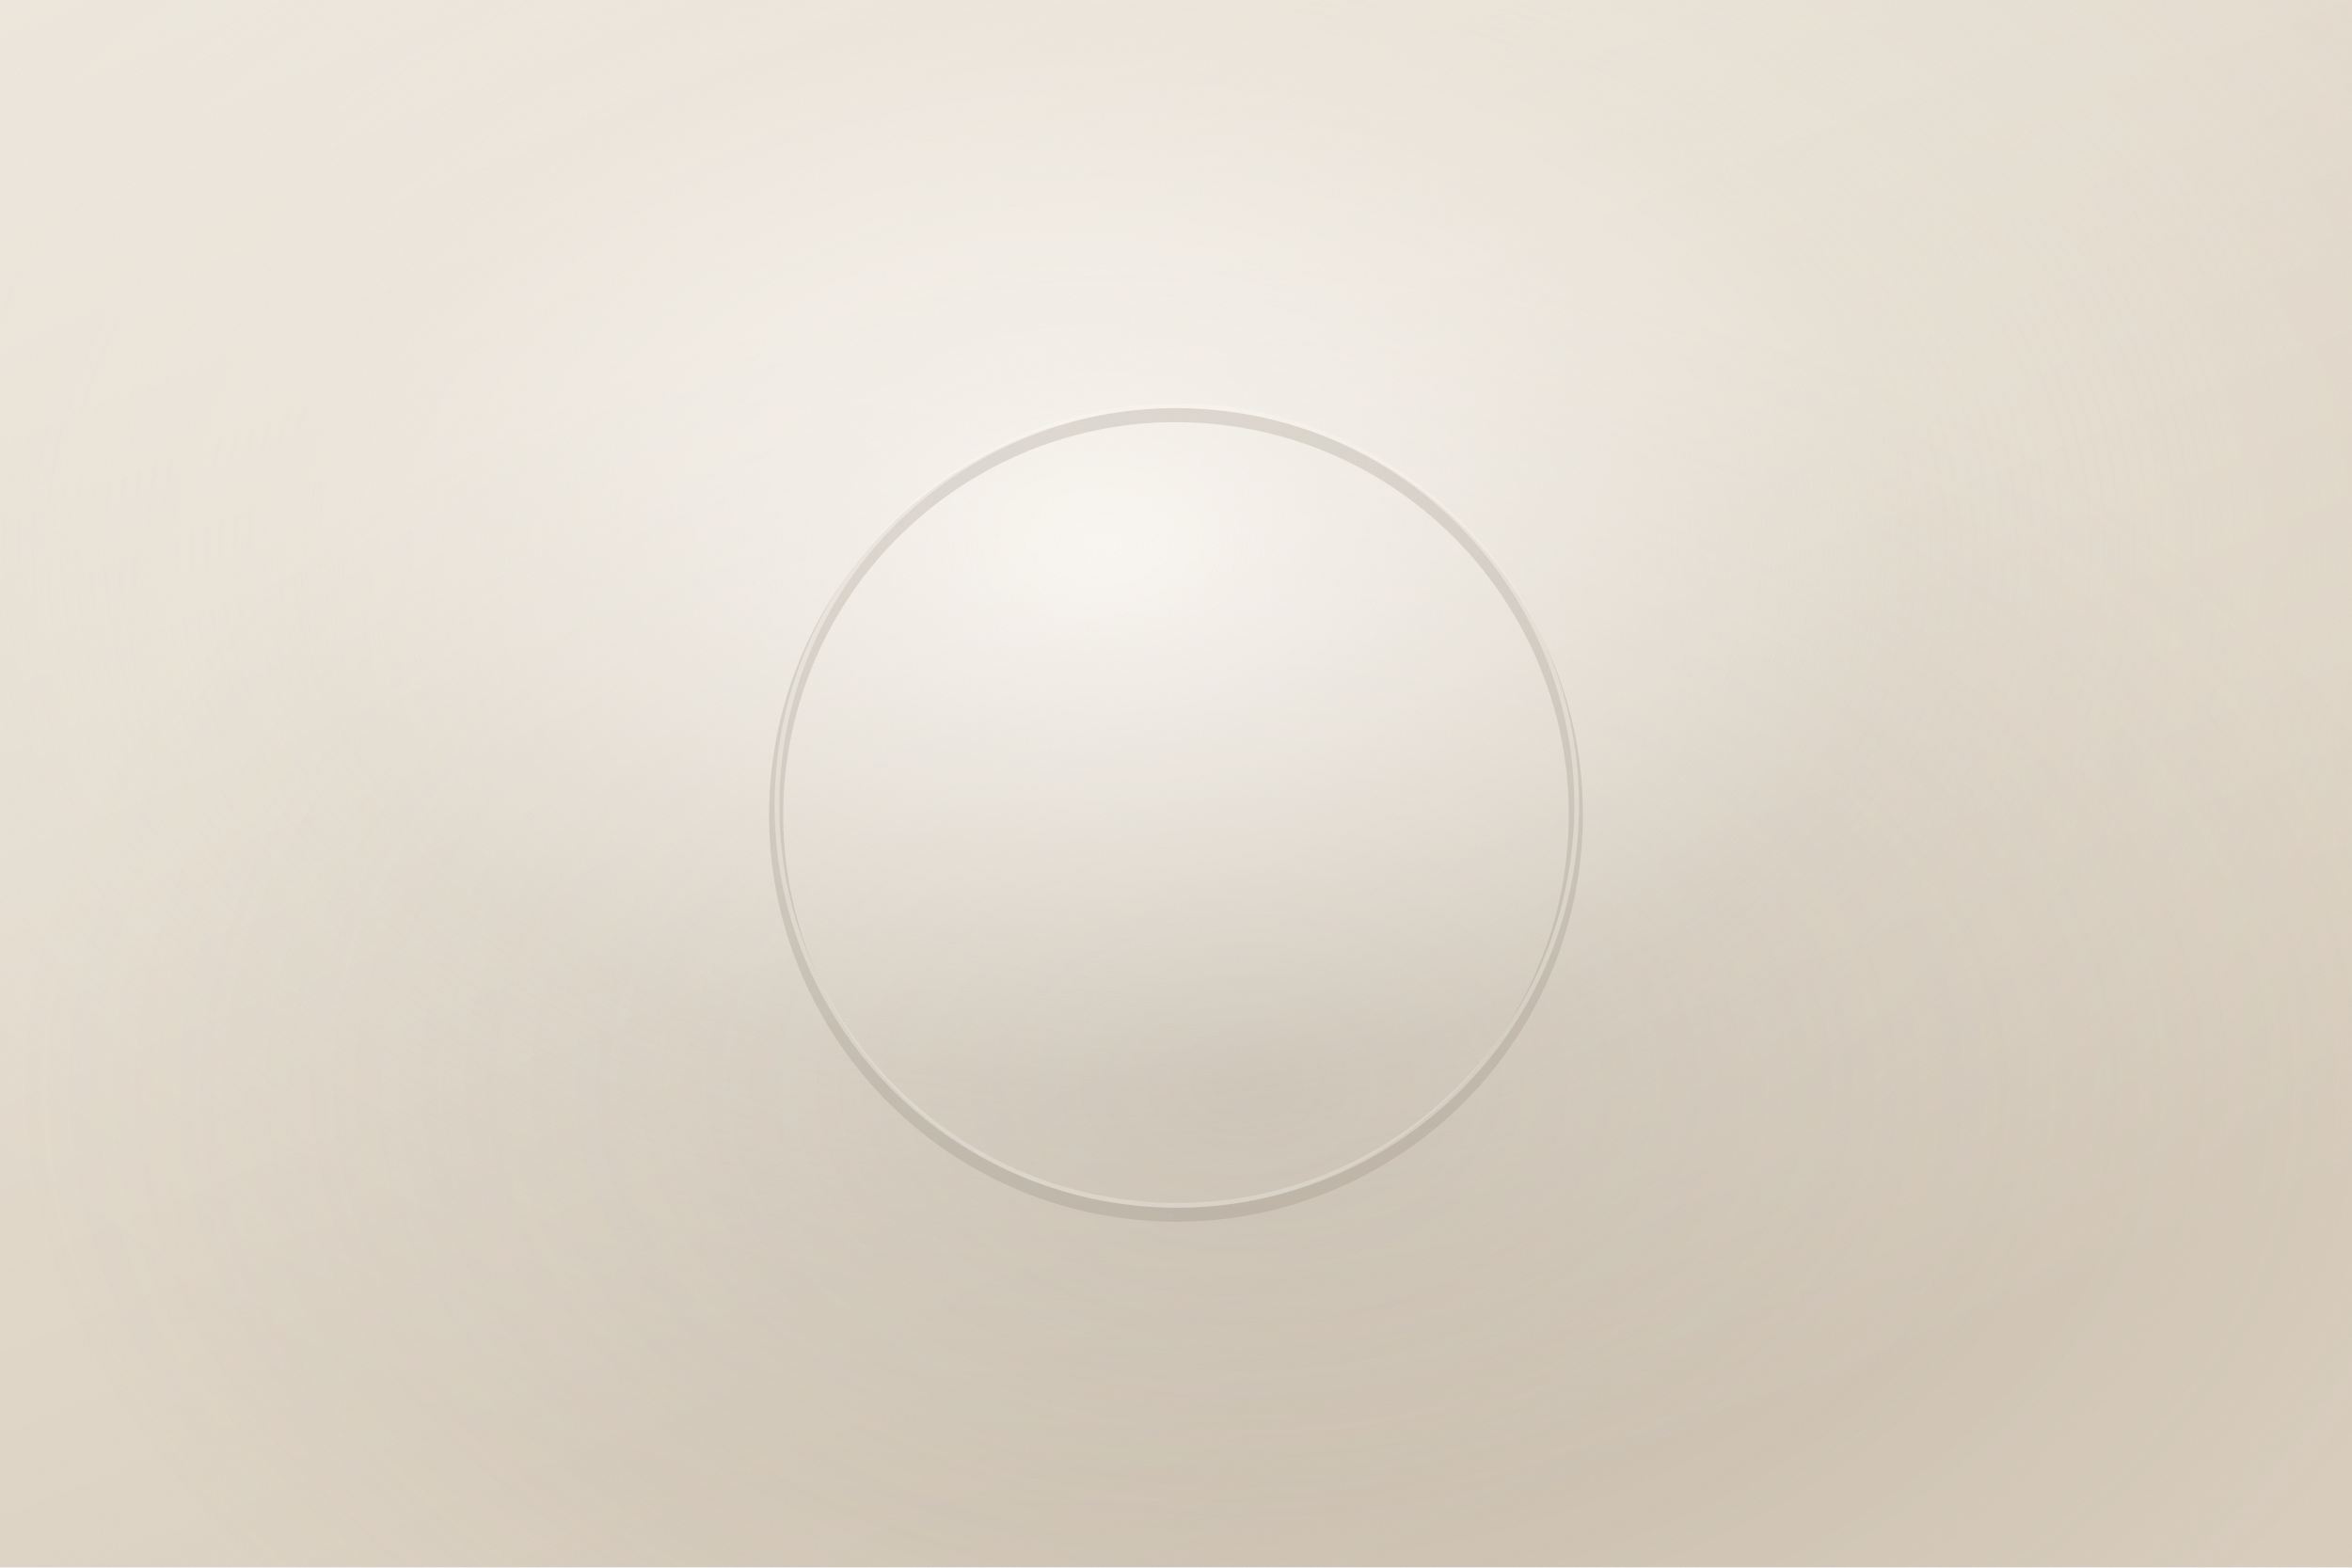
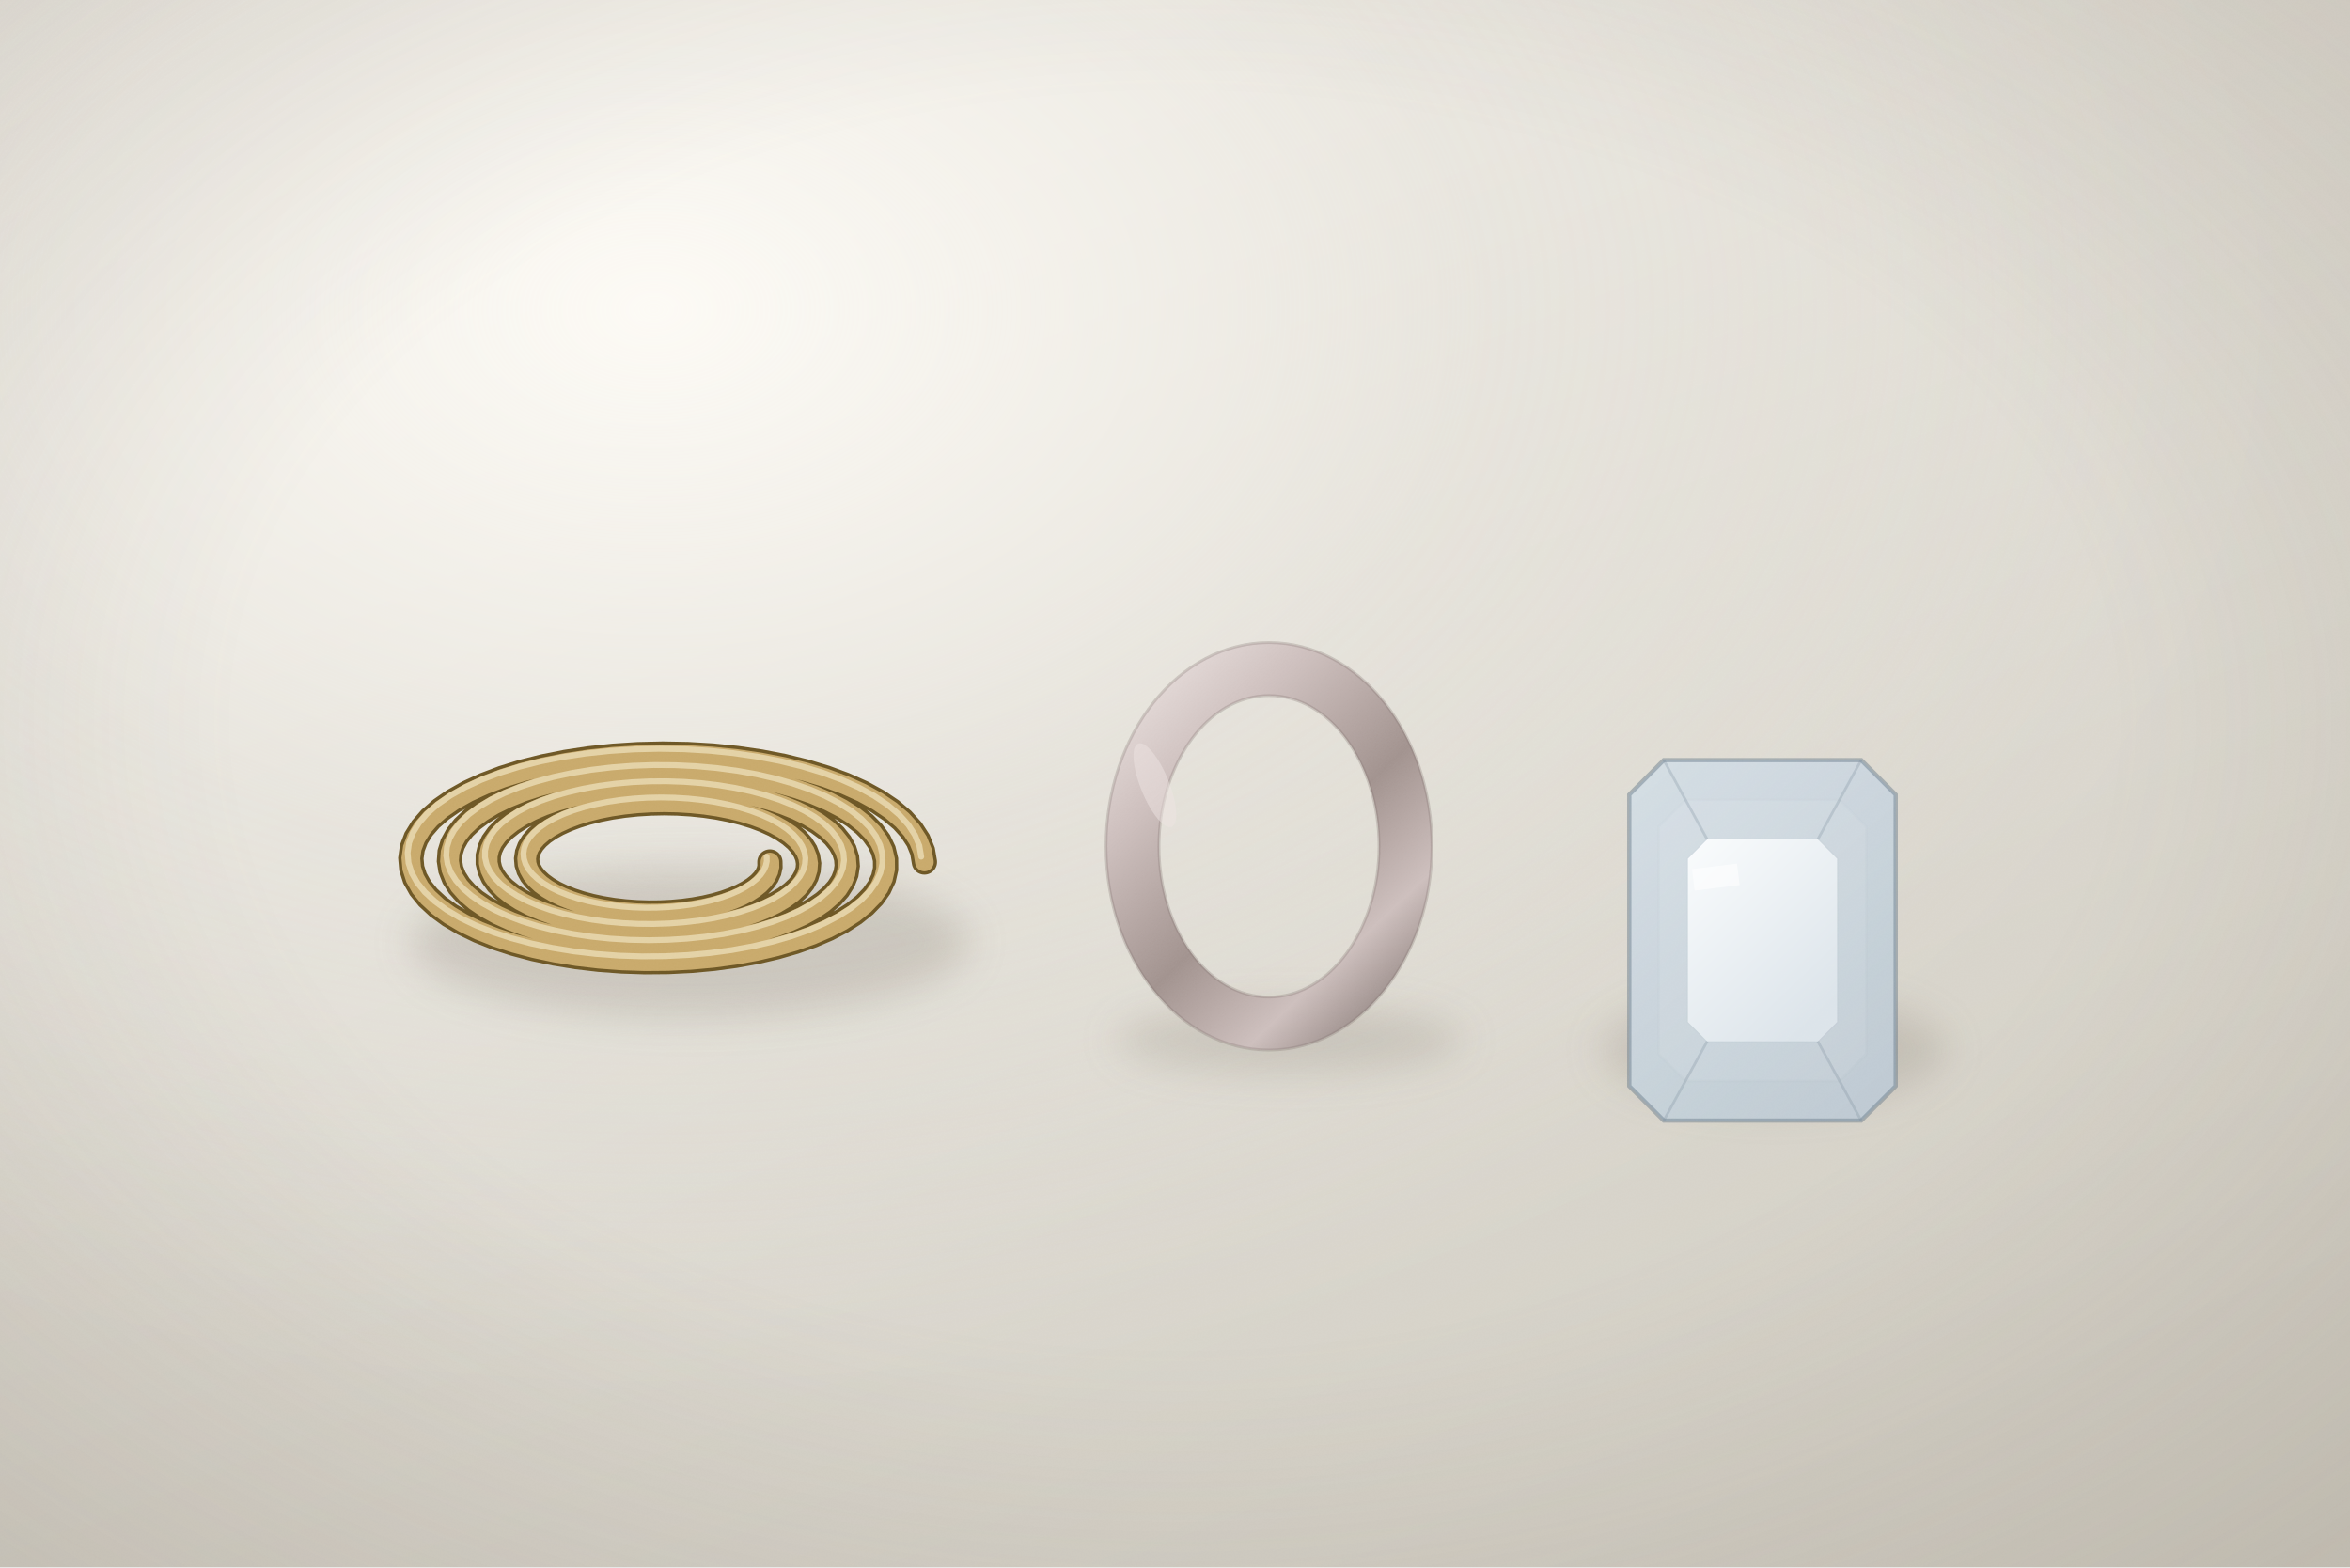
- <svg xmlns="http://www.w3.org/2000/svg" width="1400" height="933" viewBox="0 0 1400 933" role="img">
+ <svg xmlns="http://www.w3.org/2000/svg" width="1600" height="1067" viewBox="0 0 1600 1067" role="img">
  <defs>
-     <linearGradient id="g" x1="0" y1="0" x2="0.6" y2="1">
-       <stop offset="0" stop-color="#EDE7DC" />
-       <stop offset="1" stop-color="#D8CDBD" />
+     <linearGradient id="ground" x1="0.1" y1="0" x2="0.7" y2="1">
+       <stop offset="0" stop-color="#EAE7E0" />
+       <stop offset="1" stop-color="#D3CFC5" />
    </linearGradient>
-     <radialGradient id="l" cx="47%" cy="35%" r="62%">
-       <stop offset="0" stop-color="#FFFDF9" stop-opacity="0.85" />
-       <stop offset="0.55" stop-color="#FFFDF9" stop-opacity="0.18" />
-       <stop offset="1" stop-color="#FFFDF9" stop-opacity="0" />
+     <radialGradient id="window" cx="28%" cy="20%" r="70%">
+       <stop offset="0" stop-color="#FFFDF8" stop-opacity="0.9" />
+       <stop offset="0.5" stop-color="#FFFDF8" stop-opacity="0.22" />
+       <stop offset="1" stop-color="#FFFDF8" stop-opacity="0" />
    </radialGradient>
-     <radialGradient id="s" cx="53%" cy="69%" r="52%">
-       <stop offset="0" stop-color="#6E6355" stop-opacity="0.22" />
-       <stop offset="1" stop-color="#6E6355" stop-opacity="0" />
+     <radialGradient id="vignette" cx="50%" cy="46%" r="72%">
+       <stop offset="0.55" stop-color="#6E6353" stop-opacity="0" />
+       <stop offset="1" stop-color="#6E6353" stop-opacity="0.2" />
    </radialGradient>
-     <filter id="n">
-       <feTurbulence type="fractalNoise" baseFrequency="0.85" numOctaves="2" stitchTiles="stitch" />
+     <linearGradient id="m-gold" x1="0.12" y1="0" x2="0.88" y2="1">
+       <stop offset="0" stop-color="#F0E3C0" />
+       <stop offset="0.26" stop-color="#C9AA6C" />
+       <stop offset="0.55" stop-color="#96793E" />
+       <stop offset="0.78" stop-color="#C9AA6C" />
+       <stop offset="1" stop-color="#6E5827" />
+     </linearGradient>
+     <linearGradient id="m-rose" x1="0.12" y1="0" x2="0.88" y2="1">
+       <stop offset="0" stop-color="#F0D5C6" />
+       <stop offset="0.26" stop-color="#C99C89" />
+       <stop offset="0.55" stop-color="#966B58" />
+       <stop offset="0.78" stop-color="#C99C89" />
+       <stop offset="1" stop-color="#6E4C3C" />
+     </linearGradient>
+     <linearGradient id="m-platinum" x1="0.12" y1="0" x2="0.88" y2="1">
+       <stop offset="0" stop-color="#F6F7F9" />
+       <stop offset="0.26" stop-color="#C6C9CD" />
+       <stop offset="0.55" stop-color="#93969B" />
+       <stop offset="0.78" stop-color="#C6C9CD" />
+       <stop offset="1" stop-color="#6F7276" />
+     </linearGradient>
+     <linearGradient id="m-white" x1="0.12" y1="0" x2="0.88" y2="1">
+       <stop offset="0" stop-color="#F7F8FA" />
+       <stop offset="0.26" stop-color="#CBCDD1" />
+       <stop offset="0.55" stop-color="#989BA0" />
+       <stop offset="0.78" stop-color="#CBCDD1" />
+       <stop offset="1" stop-color="#74777C" />
+     </linearGradient>
+     <linearGradient id="m-graphite" x1="0.12" y1="0" x2="0.88" y2="1">
+       <stop offset="0" stop-color="#C6C4BF" />
+       <stop offset="0.26" stop-color="#8E8B85" />
+       <stop offset="0.55" stop-color="#63615C" />
+       <stop offset="0.78" stop-color="#8E8B85" />
+       <stop offset="1" stop-color="#454340" />
+     </linearGradient>
+     <linearGradient id="m-wax" x1="0.12" y1="0" x2="0.88" y2="1">
+       <stop offset="0" stop-color="#EDE4E2" />
+       <stop offset="0.26" stop-color="#CDBFBD" />
+       <stop offset="0.55" stop-color="#A2938F" />
+       <stop offset="0.78" stop-color="#CDBFBD" />
+       <stop offset="1" stop-color="#7E716D" />
+     </linearGradient>
+     <linearGradient id="stone-cool" x1="0.15" y1="0" x2="0.8" y2="1">
+       <stop offset="0" stop-color="#DCE4EA" />
+       <stop offset="1" stop-color="#C6D0D8" />
+     </linearGradient>
+     <linearGradient id="table-cool" x1="0" y1="0" x2="0.7" y2="1">
+       <stop offset="0" stop-color="#FAFCFD" />
+       <stop offset="1" stop-color="#DCE4EA" />
+     </linearGradient>
+     <linearGradient id="stone-warm" x1="0.15" y1="0" x2="0.8" y2="1">
+       <stop offset="0" stop-color="#E4E1DA" />
+       <stop offset="1" stop-color="#CFCBC1" />
+     </linearGradient>
+     <linearGradient id="table-warm" x1="0" y1="0" x2="0.7" y2="1">
+       <stop offset="0" stop-color="#FDFCF9" />
+       <stop offset="1" stop-color="#E4E1DA" />
+     </linearGradient>
+     <filter id="soft" x="-60%" y="-60%" width="220%" height="220%">
+       <feGaussianBlur stdDeviation="12.804" />
+     </filter>
+     <filter id="softer" x="-60%" y="-60%" width="220%" height="220%">
+       <feGaussianBlur stdDeviation="33.29" />
+     </filter>
+     <filter id="grain">
+       <feTurbulence type="fractalNoise" baseFrequency="0.9" numOctaves="3" stitchTiles="stitch" />
      <feColorMatrix type="saturate" values="0" />
    </filter>
+     <linearGradient id="benchtop" x1="0" y1="0" x2="0.2" y2="1">
+       <stop offset="0" stop-color="#D6C4A6" />
+       <stop offset="0.5" stop-color="#C7B294" />
+       <stop offset="1" stop-color="#B29B7C" />
+     </linearGradient>
  </defs>
-   <rect width="1400" height="933" fill="url(#g)" />
-   <rect width="1400" height="933" fill="url(#s)" />
-   <rect width="1400" height="933" fill="url(#l)" />
-   <g transform="rotate(5 700 485.16)" opacity="0.5">
-     <ellipse cx="700" cy="485.16" rx="238" ry="238" fill="none" stroke="#8B8175" stroke-opacity="0.45" stroke-width="8.4" />
-     <ellipse cx="700" cy="485.16" rx="238" ry="238" fill="none" stroke="#FFFDF9" stroke-opacity="0.5" stroke-width="2.8" transform="translate(0 -5.6)" />
+   <rect width="1600" height="1067" fill="url(#ground)" />
+   <rect width="1600" height="1067" fill="url(#window)" />
+   <ellipse cx="469.767" cy="641.267" rx="190.46" ry="50.789" fill="#6B6153" opacity="0.2" filter="url(#soft)" />
+   <polyline points="524.184,586.85 524.23,589.967 523.551,593.087 522.146,596.181 520.02,599.218 517.188,602.171 513.667,605.008 509.486,607.702 504.677,610.225 499.279,612.552 493.338,614.658 486.906,616.522 480.039,618.122 472.798,619.441 465.248,620.464 457.46,621.177 449.504,621.571 441.456,621.639 433.39,621.377 425.385,620.784 417.516,619.864 409.861,618.62 402.495,617.063 395.49,615.204 388.917,613.058 382.843,610.642 377.33,607.978 372.437,605.088 368.215,601.997 364.712,598.734 361.967,595.328 360.013,591.81 358.877,588.213 358.576,584.569 359.122,580.914 360.516,577.283 362.753,573.709 365.82,570.228 369.693,566.874 374.345,563.679 379.736,560.676 385.823,557.894 392.554,555.363 399.869,553.109 407.705,551.155 415.991,549.523 424.652,548.23 433.61,547.293 442.78,546.724 452.078,546.53 461.416,546.716 470.707,547.285 479.86,548.234 488.787,549.557 497.403,551.245 505.621,553.284 513.361,555.659 520.546,558.349 527.101,561.331 532.96,564.579 538.062,568.065 542.351,571.758 545.78,575.623 548.311,579.626 549.91,583.729 550.557,587.895 550.236,592.084 548.945,596.257 546.686,600.373 543.474,604.393 539.333,608.279 534.294,611.992 528.398,615.496 521.694,618.755 514.241,621.737 506.103,624.411 497.353,626.75 488.068,628.729 478.333,630.326 468.237,631.524 457.873,632.307 447.338,632.665 436.731,632.593 426.151,632.086 415.7,631.147 405.478,629.782 395.583,628 386.111,625.816 377.157,623.246 368.808,620.313 361.148,617.042 354.256,613.461 348.201,609.603 343.048,605.501 338.851,601.194 335.659,596.72 333.506,592.121 332.423,587.439 332.426,582.719 333.524,578.004 335.712,573.341 338.979,568.772 343.3,564.343 348.643,560.097 354.963,556.074 362.206,552.315 370.312,548.857 379.208,545.735 388.816,542.98 399.049,540.623 409.815,538.686 421.014,537.193 432.545,536.159 444.298,535.598 456.166,535.518 468.035,535.924 479.793,536.814 491.328,538.183 502.529,540.022 513.288,542.316 523.499,545.046 533.063,548.19 541.884,551.719 549.875,555.604 556.953,559.81 563.046,564.299 568.09,569.029 572.03,573.959 574.822,579.042 576.432,584.231 576.838,589.478 576.028,594.733 574.002,599.946 570.771,605.069 566.359,610.051 560.8,614.845 554.139,619.404 546.434,623.683 537.75,627.64 528.163,631.237 517.76,634.435 506.634,637.203 494.885,639.512 482.621,641.337 469.955,642.658 457.005,643.459 443.892,643.729 430.739,643.464 417.67,642.661 404.81,641.327 392.281,639.469 380.205,637.102 368.698,634.247 357.873,630.926 347.837,627.169 338.688,623.01 330.519,618.483 323.413,613.632 317.443,608.499 312.673,603.131 309.154,597.579 306.928,591.893 306.022,586.127 306.453,580.334 308.224,574.57 311.327,568.889 315.739,563.346 321.426,557.993 328.342,552.883 336.428,548.065 345.613,543.586 355.818,539.491 366.951,535.821 378.912,532.612 391.592,529.899 404.876,527.708 418.641,526.064 432.759,524.986 447.099,524.486 461.527,524.573 475.905,525.249 490.098,526.511 503.97,528.349 517.389,530.751 530.225,533.695 542.353,537.158 553.655,541.108 564.02,545.512 573.343,550.331 581.533,555.52 588.504,561.032 594.185,566.818 598.514,572.824 601.445,578.994 602.941,585.271 602.982,591.596 601.558,597.909 598.677,604.15 594.357,610.261 588.631,616.182 581.548,621.857 573.167,627.231 563.559,632.25 552.811,636.867 541.018,641.035 528.285,644.713 514.729,647.863 500.474,650.452 485.651,652.454 470.396,653.846 454.854,654.613 439.168,654.744 423.486,654.233 407.958,653.084 392.73,651.304 377.947,648.906 363.753,645.909 350.284,642.341 337.671,638.23 326.038,633.614 315.499,628.533 306.16,623.034 298.114,617.166 291.445,610.983 286.221,604.542 282.5,597.903 280.324,591.126 279.72,584.277 280.703,577.419 283.27,570.616 287.405,563.935 293.076,557.437 300.238,551.187 308.829,545.243 318.775,539.663 329.989,534.503 342.37,529.813 355.807,525.638 370.178,522.023 385.351,519.002 401.188,516.607 417.541,514.865 434.257,513.794 451.182,513.408 468.155,513.714 485.017,514.711 501.608,516.394 517.769,518.75 533.346,521.76 548.188,525.399 562.154,529.634 575.105,534.428 586.916,539.74 597.469,545.521 606.659,551.718 614.393,558.274 620.591,565.131 625.188,572.223 628.132,579.485 629.39,586.85" fill="none" stroke="#6E5827" stroke-width="17.232" stroke-linecap="round" />
+   <polyline points="524.184,586.85 524.23,589.967 523.551,593.087 522.146,596.181 520.02,599.218 517.188,602.171 513.667,605.008 509.486,607.702 504.677,610.225 499.279,612.552 493.338,614.658 486.906,616.522 480.039,618.122 472.798,619.441 465.248,620.464 457.46,621.177 449.504,621.571 441.456,621.639 433.39,621.377 425.385,620.784 417.516,619.864 409.861,618.62 402.495,617.063 395.49,615.204 388.917,613.058 382.843,610.642 377.33,607.978 372.437,605.088 368.215,601.997 364.712,598.734 361.967,595.328 360.013,591.81 358.877,588.213 358.576,584.569 359.122,580.914 360.516,577.283 362.753,573.709 365.82,570.228 369.693,566.874 374.345,563.679 379.736,560.676 385.823,557.894 392.554,555.363 399.869,553.109 407.705,551.155 415.991,549.523 424.652,548.23 433.61,547.293 442.78,546.724 452.078,546.53 461.416,546.716 470.707,547.285 479.86,548.234 488.787,549.557 497.403,551.245 505.621,553.284 513.361,555.659 520.546,558.349 527.101,561.331 532.96,564.579 538.062,568.065 542.351,571.758 545.78,575.623 548.311,579.626 549.91,583.729 550.557,587.895 550.236,592.084 548.945,596.257 546.686,600.373 543.474,604.393 539.333,608.279 534.294,611.992 528.398,615.496 521.694,618.755 514.241,621.737 506.103,624.411 497.353,626.75 488.068,628.729 478.333,630.326 468.237,631.524 457.873,632.307 447.338,632.665 436.731,632.593 426.151,632.086 415.7,631.147 405.478,629.782 395.583,628 386.111,625.816 377.157,623.246 368.808,620.313 361.148,617.042 354.256,613.461 348.201,609.603 343.048,605.501 338.851,601.194 335.659,596.72 333.506,592.121 332.423,587.439 332.426,582.719 333.524,578.004 335.712,573.341 338.979,568.772 343.3,564.343 348.643,560.097 354.963,556.074 362.206,552.315 370.312,548.857 379.208,545.735 388.816,542.98 399.049,540.623 409.815,538.686 421.014,537.193 432.545,536.159 444.298,535.598 456.166,535.518 468.035,535.924 479.793,536.814 491.328,538.183 502.529,540.022 513.288,542.316 523.499,545.046 533.063,548.19 541.884,551.719 549.875,555.604 556.953,559.81 563.046,564.299 568.09,569.029 572.03,573.959 574.822,579.042 576.432,584.231 576.838,589.478 576.028,594.733 574.002,599.946 570.771,605.069 566.359,610.051 560.8,614.845 554.139,619.404 546.434,623.683 537.75,627.64 528.163,631.237 517.76,634.435 506.634,637.203 494.885,639.512 482.621,641.337 469.955,642.658 457.005,643.459 443.892,643.729 430.739,643.464 417.67,642.661 404.81,641.327 392.281,639.469 380.205,637.102 368.698,634.247 357.873,630.926 347.837,627.169 338.688,623.01 330.519,618.483 323.413,613.632 317.443,608.499 312.673,603.131 309.154,597.579 306.928,591.893 306.022,586.127 306.453,580.334 308.224,574.57 311.327,568.889 315.739,563.346 321.426,557.993 328.342,552.883 336.428,548.065 345.613,543.586 355.818,539.491 366.951,535.821 378.912,532.612 391.592,529.899 404.876,527.708 418.641,526.064 432.759,524.986 447.099,524.486 461.527,524.573 475.905,525.249 490.098,526.511 503.97,528.349 517.389,530.751 530.225,533.695 542.353,537.158 553.655,541.108 564.02,545.512 573.343,550.331 581.533,555.52 588.504,561.032 594.185,566.818 598.514,572.824 601.445,578.994 602.941,585.271 602.982,591.596 601.558,597.909 598.677,604.15 594.357,610.261 588.631,616.182 581.548,621.857 573.167,627.231 563.559,632.25 552.811,636.867 541.018,641.035 528.285,644.713 514.729,647.863 500.474,650.452 485.651,652.454 470.396,653.846 454.854,654.613 439.168,654.744 423.486,654.233 407.958,653.084 392.73,651.304 377.947,648.906 363.753,645.909 350.284,642.341 337.671,638.23 326.038,633.614 315.499,628.533 306.16,623.034 298.114,617.166 291.445,610.983 286.221,604.542 282.5,597.903 280.324,591.126 279.72,584.277 280.703,577.419 283.27,570.616 287.405,563.935 293.076,557.437 300.238,551.187 308.829,545.243 318.775,539.663 329.989,534.503 342.37,529.813 355.807,525.638 370.178,522.023 385.351,519.002 401.188,516.607 417.541,514.865 434.257,513.794 451.182,513.408 468.155,513.714 485.017,514.711 501.608,516.394 517.769,518.75 533.346,521.76 548.188,525.399 562.154,529.634 575.105,534.428 586.916,539.74 597.469,545.521 606.659,551.718 614.393,558.274 620.591,565.131 625.188,572.223 628.132,579.485 629.39,586.85" fill="none" stroke="#C9AA6C" stroke-width="12.697" stroke-linecap="round" />
+   <polyline points="522.007,583.222 522.053,586.339 521.374,589.459 519.969,592.553 517.844,595.591 515.011,598.543 511.491,601.38 507.309,604.074 502.5,606.597 497.102,608.924 491.161,611.031 484.729,612.894 477.862,614.494 470.621,615.814 463.072,616.836 455.283,617.549 447.328,617.943 439.279,618.011 431.214,617.749 423.208,617.157 415.34,616.236 407.685,614.992 400.318,613.435 393.313,611.576 386.741,609.43 380.666,607.014 375.154,604.35 370.26,601.46 366.038,598.37 362.535,595.107 359.79,591.7 357.836,588.182 356.7,584.585 356.4,580.942 356.945,577.287 358.339,573.655 360.577,570.081 363.643,566.6 367.517,563.246 372.168,560.051 377.56,557.048 383.647,554.267 390.377,551.736 397.693,549.481 405.528,547.527 413.814,545.895 422.476,544.603 431.433,543.666 440.603,543.096 449.901,542.902 459.24,543.088 468.53,543.657 477.683,544.606 486.61,545.929 495.226,547.617 503.444,549.656 511.185,552.031 518.369,554.721 524.924,557.703 530.784,560.952 535.885,564.438 540.174,568.13 543.604,571.995 546.134,575.998 547.734,580.102 548.38,584.267 548.06,588.456 546.768,592.629 544.509,596.745 541.298,600.766 537.156,604.651 532.117,608.364 526.221,611.868 519.518,615.127 512.065,618.109 503.927,620.783 495.176,623.122 485.891,625.101 476.156,626.698 466.06,627.896 455.697,628.679 445.162,629.038 434.554,628.965 423.975,628.458 413.524,627.519 403.301,626.154 393.406,624.372 383.935,622.188 374.98,619.618 366.631,616.685 358.972,613.414 352.079,609.833 346.024,605.975 340.871,601.873 336.675,597.566 333.482,593.092 331.33,588.493 330.246,583.811 330.25,579.091 331.347,574.376 333.535,569.713 336.802,565.144 341.124,560.716 346.466,556.469 352.786,552.446 360.03,548.687 368.135,545.229 377.031,542.107 386.639,539.353 396.872,536.995 407.638,535.058 418.838,533.565 430.368,532.531 442.122,531.97 453.989,531.891 465.858,532.296 477.616,533.186 489.151,534.555 500.352,536.394 511.111,538.688 521.322,541.418 530.886,544.562 539.708,548.092 547.698,551.977 554.776,556.182 560.869,560.671 565.913,565.401 569.853,570.331 572.645,575.414 574.256,580.603 574.662,585.85 573.851,591.105 571.825,596.318 568.594,601.441 564.182,606.423 558.623,611.217 551.962,615.776 544.257,620.055 535.573,624.013 525.987,627.609 515.583,630.807 504.457,633.575 492.708,635.884 480.444,637.709 467.778,639.03 454.828,639.831 441.715,640.102 428.562,639.836 415.493,639.034 402.633,637.699 390.105,635.841 378.029,633.474 366.522,630.619 355.697,627.298 345.66,623.542 336.511,619.382 328.342,614.856 321.236,610.004 315.266,604.871 310.496,599.503 306.978,593.951 304.751,588.265 303.845,582.499 304.276,576.706 306.048,570.942 309.15,565.261 313.562,559.718 319.25,554.365 326.165,549.255 334.251,544.437 343.436,539.958 353.641,535.863 364.774,532.193 376.735,528.985 389.416,526.271 402.7,524.08 416.464,522.437 430.583,521.358 444.923,520.859 459.35,520.945 473.728,521.621 487.921,522.883 501.794,524.721 515.213,527.123 528.048,530.067 540.177,533.53 551.479,537.48 561.843,541.885 571.167,546.703 579.356,551.892 586.327,557.405 592.008,563.191 596.338,569.196 599.268,575.366 600.765,581.643 600.805,587.968 599.382,594.281 596.5,600.522 592.18,606.633 586.455,612.554 579.371,618.229 570.99,623.603 561.383,628.623 550.635,633.239 538.841,637.407 526.109,641.085 512.553,644.235 498.297,646.824 483.474,648.826 468.22,650.219 452.677,650.985 436.991,651.116 421.31,650.606 405.781,649.456 390.553,647.676 375.771,645.278 361.577,642.282 348.108,638.713 335.495,634.602 323.861,629.986 313.323,624.905 303.983,619.406 295.938,613.538 289.268,607.355 284.045,600.914 280.323,594.275 278.147,587.499 277.543,580.649 278.526,573.791 281.093,566.989 285.228,560.307 290.9,553.81 298.061,547.559 306.652,541.615 316.598,536.036 327.812,530.875 340.193,526.185 353.63,522.011 368.001,518.395 383.175,515.374 399.011,512.98 415.364,511.237 432.081,510.166 449.005,509.78 465.978,510.086 482.84,511.083 499.431,512.766 515.592,515.122 531.169,518.132 546.012,521.771 559.977,526.006 572.928,530.801 584.739,536.112 595.292,541.893 604.482,548.09 612.216,554.647 618.414,561.503 623.011,568.595 625.956,575.858 627.213,583.222" fill="none" stroke="#F0E3C0" stroke-opacity="0.7" stroke-width="3.991" stroke-linecap="round" />
+   <g>
+     <ellipse cx="877.871" cy="707.955" rx="117.904" ry="22.194" fill="#6B6153" opacity="0.18" filter="url(#soft)" />
+     <path d="M 753.032 576.18 a 110.968 138.71 0 1 0 221.936 0 a 110.968 138.71 0 1 0 -221.936 0 Z M 789.097 576.18 a 74.903 102.645 0 1 0 149.807 0 a 74.903 102.645 0 1 0 -149.807 0 Z" fill="url(#m-wax)" fill-rule="evenodd" />
+     <path d="M 753.032 576.18 a 110.968 138.71 0 1 0 221.936 0 a 110.968 138.71 0 1 0 -221.936 0 Z M 789.097 576.18 a 74.903 102.645 0 1 0 149.807 0 a 74.903 102.645 0 1 0 -149.807 0 Z" fill="none" stroke="#7E716D" stroke-opacity="0.28" stroke-width="1.942" fill-rule="evenodd" />
+     <ellipse cx="786.322" cy="534.567" rx="9.71" ry="30.516" fill="#EDE4E2" opacity="0.5" transform="rotate(-22 786.3224 534.567)" />
  </g>
-   <rect width="1400" height="933" filter="url(#n)" opacity="0.045" />
+   <ellipse cx="1208" cy="714.89" rx="117.37" ry="37.345" fill="#6B6153" opacity="0.18" filter="url(#soft)" />
+   <g>
+     <polygon points="1132.779,517.495 1267.221,517.495 1290.695,540.969 1290.695,739.431 1267.221,762.905 1132.779,762.905 1109.305,739.431 1109.305,540.969" fill="url(#stone-cool)" />
+     <polygon points="1132.779,517.495 1267.221,517.495 1290.695,540.969 1290.695,739.431 1267.221,762.905 1132.779,762.905 1109.305,739.431 1109.305,540.969" fill="#5F7280" opacity="0.07" />
+     <polygon points="1147.568,544.49 1252.432,544.49 1270.742,562.8 1270.742,717.6 1252.432,735.91 1147.568,735.91 1129.258,717.6 1129.258,562.8" fill="#FFFFFF" opacity="0.07" stroke="#7C8E9B" stroke-opacity="0.34" stroke-width="1.814" />
+     <polygon points="1162.356,571.485 1237.644,571.485 1250.789,584.631 1250.789,695.769 1237.644,708.915 1162.356,708.915 1149.211,695.769 1149.211,584.631" fill="#FFFFFF" opacity="0.13" stroke="#7C8E9B" stroke-opacity="0.28" stroke-width="1.814" />
+     <line x1="1132.779" y1="517.495" x2="1162.356" y2="571.485" stroke="#7C8E9B" stroke-opacity="0.28" stroke-width="1.814" />
+     <line x1="1267.221" y1="517.495" x2="1237.644" y2="571.485" stroke="#7C8E9B" stroke-opacity="0.28" stroke-width="1.814" />
+     <line x1="1267.221" y1="762.905" x2="1237.644" y2="708.915" stroke="#7C8E9B" stroke-opacity="0.28" stroke-width="1.814" />
+     <line x1="1132.779" y1="762.905" x2="1162.356" y2="708.915" stroke="#7C8E9B" stroke-opacity="0.28" stroke-width="1.814" />
+     <polygon points="1162.356,571.485 1237.644,571.485 1250.789,584.631 1250.789,695.769 1237.644,708.915 1162.356,708.915 1149.211,695.769 1149.211,584.631" fill="url(#table-cool)" />
+     <polygon points="1132.779,517.495 1267.221,517.495 1290.695,540.969 1290.695,739.431 1267.221,762.905 1132.779,762.905 1109.305,739.431 1109.305,540.969" fill="none" stroke="#6F818E" stroke-opacity="0.5" stroke-width="2.902" />
+     <rect x="1158.28" y="586.21" width="30.836" height="14.725" fill="#FFFFFF" opacity="0.55" transform="rotate(-7 1200 640.2)" />
+   </g>
+   <rect width="1600" height="1067" fill="url(#vignette)" />
+   <rect width="1600" height="1067" filter="url(#grain)" opacity="0.05" style="mix-blend-mode:overlay" />
</svg>
